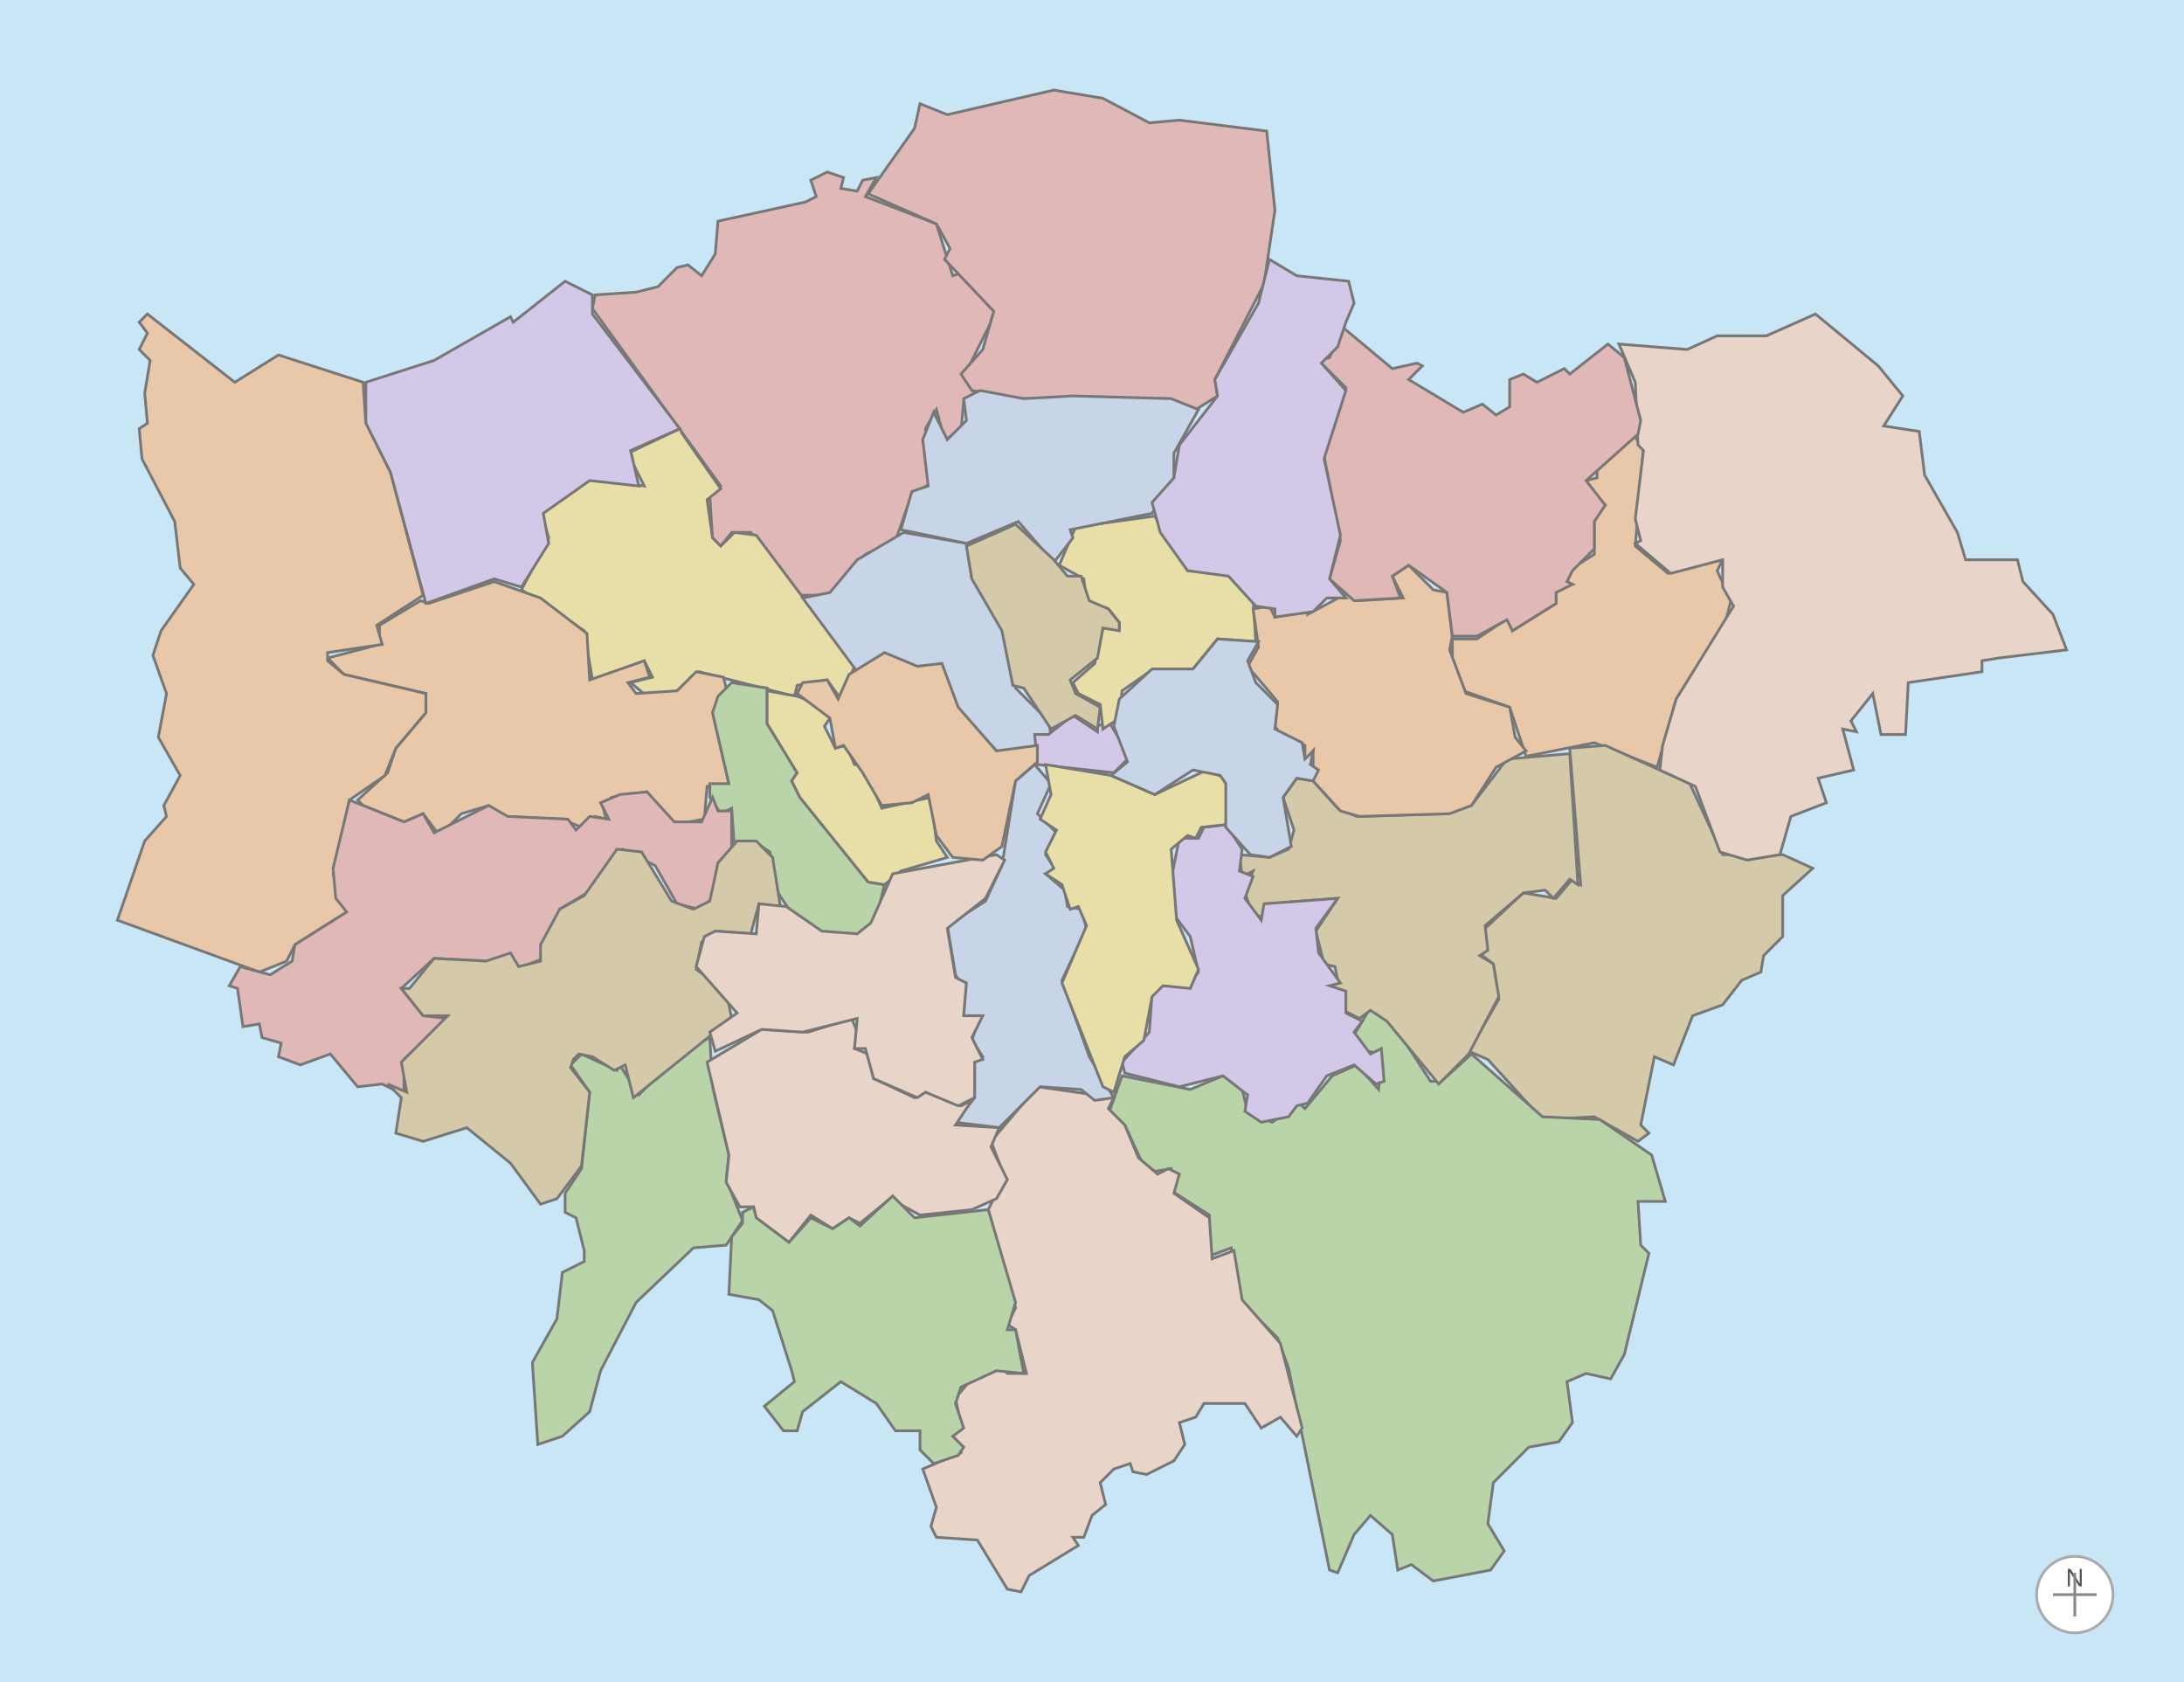
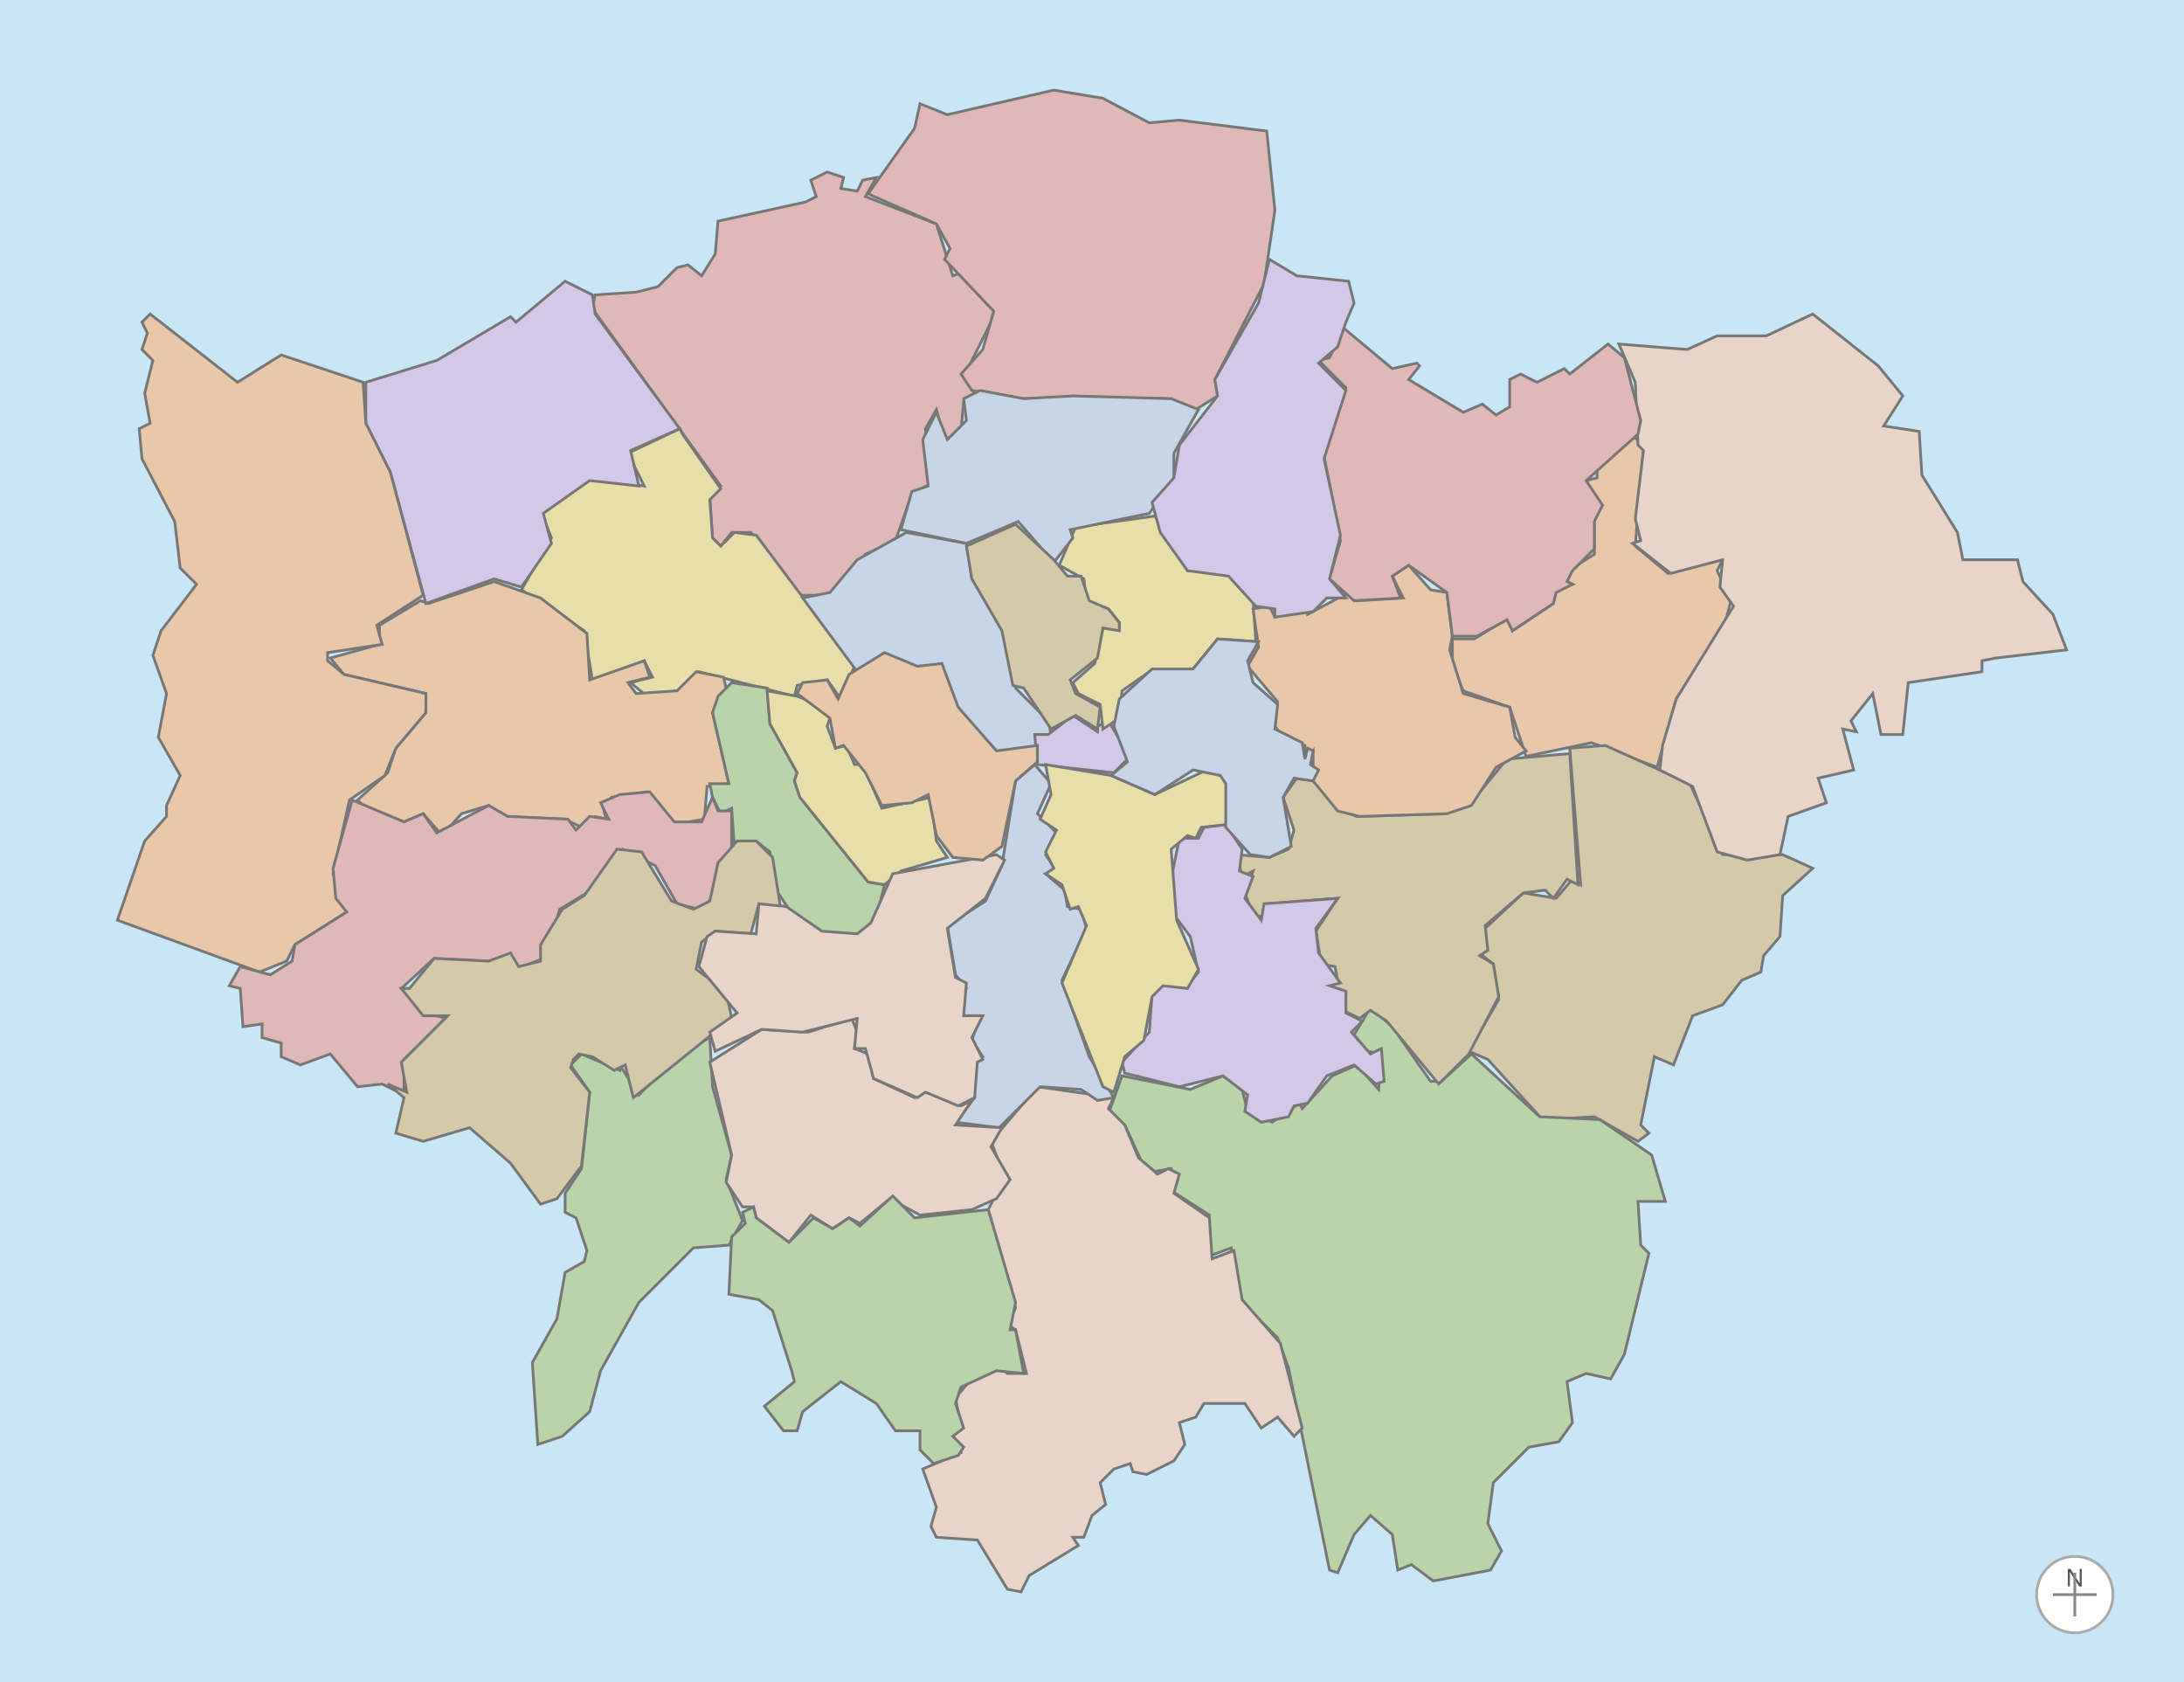
<svg xmlns="http://www.w3.org/2000/svg" viewBox="0 0 800 616">
  <rect width="800" height="616" fill="#c8e6f5" />
-   <path id="barking-and-dagenham" d="M 634,220 L 629,209 L 631,205 L 622,205 L 611,210 L 599,200 L 602,164 L 598,159 L 585,171 L 585,175 L 581,176 L 583,182 L 588,185 L 584,190 L 584,203 L 576,208 L 574,213 L 576,214 L 570,216 L 570,221 L 554,231 L 553,226 L 541,234 L 532,234 L 532,244 L 536,253 L 553,259 L 559,277 L 584,272 L 607,281 L 614,256 L 632,228 L 634,220 Z" fill="#e8c8a8" stroke="#777" stroke-width="1" />
+   <path id="barking-and-dagenham" d="M 634,220 L 629,209 L 631,205 L 621,205 L 611,210 L 599,200 L 602,164 L 598,159 L 585,171 L 585,175 L 581,176 L 583,182 L 587,185 L 584,190 L 584,203 L 576,208 L 574,213 L 576,214 L 570,216 L 569,221 L 554,231 L 553,226 L 540,234 L 532,234 L 532,244 L 536,253 L 553,259 L 559,277 L 583,272 L 607,281 L 614,256 L 632,228 L 634,220 Z" fill="#e8c8a8" stroke="#777" stroke-width="1" />
  <path id="barnet" d="M 233,107 L 218,108 L 217,113 L 264,178 L 260,182 L 261,197 L 264,200 L 268,195 L 275,195 L 293,218 L 302,218 L 306,217 L 317,203 L 328,198 L 334,181 L 341,177 L 339,157 L 343,150 L 346,161 L 352,158 L 353,147 L 357,144 L 353,138 L 365,114 L 352,100 L 349,101 L 343,82 L 317,72 L 321,65 L 316,66 L 314,70 L 308,69 L 309,65 L 303,63 L 297,66 L 299,72 L 295,74 L 263,81 L 262,93 L 257,101 L 252,97 L 248,98 L 241,105 L 233,107 Z" fill="#e0b8b8" stroke="#777" stroke-width="1" />
-   <path id="bexley" d="M 588,273 L 575,274 L 579,324 L 576,322 L 570,329 L 558,327 L 544,340 L 543,350 L 547,353 L 549,366 L 538,385 L 545,388 L 565,410 L 584,409 L 600,418 L 604,415 L 601,412 L 606,387 L 613,390 L 620,372 L 631,368 L 638,359 L 645,356 L 646,350 L 653,343 L 653,328 L 664,318 L 653,313 L 631,313 L 619,287 L 588,273 Z" fill="#d4c9a8" stroke="#777" stroke-width="1" />
-   <path id="brent" d="M 250,159 L 249,157 L 230,166 L 236,178 L 216,175 L 198,187 L 201,197 L 191,216 L 214,231 L 217,249 L 236,242 L 239,248 L 231,250 L 237,255 L 248,253 L 256,246 L 291,255 L 292,251 L 303,249 L 308,256 L 313,244 L 277,196 L 269,195 L 264,200 L 261,197 L 259,183 L 264,179 L 250,159 Z" fill="#e8dfa8" stroke="#777" stroke-width="1" />
-   <path id="bromley" d="M 472,501 L 487,575 L 490,576 L 496,562 L 502,555 L 510,562 L 512,575 L 517,573 L 525,579 L 546,575 L 551,568 L 545,558 L 547,543 L 560,530 L 571,528 L 576,521 L 574,506 L 581,503 L 590,505 L 595,496 L 604,459 L 601,456 L 600,440 L 610,440 L 605,423 L 586,410 L 565,409 L 539,386 L 528,396 L 524,396 L 511,376 L 502,369 L 496,379 L 501,385 L 506,386 L 505,399 L 497,390 L 488,394 L 478,406 L 476,404 L 466,411 L 457,407 L 455,399 L 448,394 L 436,399 L 411,394 L 406,408 L 412,412 L 418,425 L 423,429 L 429,428 L 429,436 L 443,445 L 443,460 L 451,457 L 454,476 L 468,490 L 472,501 Z" fill="#b8d4a8" stroke="#777" stroke-width="1" />
-   <path id="camden" d="M 354,199 L 331,195 L 314,205 L 304,217 L 294,219 L 314,246 L 323,240 L 335,245 L 345,243 L 350,259 L 366,276 L 380,273 L 380,269 L 385,269 L 384,264 L 372,252 L 367,230 L 356,212 L 354,199 Z" fill="#c8d4e8" stroke="#777" stroke-width="1" />
+   <path id="bexley" d="M 588,273 L 575,274 L 579,324 L 576,322 L 570,329 L 558,327 L 544,340 L 543,350 L 547,353 L 549,366 L 538,385 L 545,388 L 565,410 L 584,409 L 600,418 L 604,415 L 601,412 L 606,387 L 613,390 L 620,372 L 631,368 L 638,359 L 645,356 L 646,350 L 652,343 L 653,328 L 664,318 L 653,313 L 631,313 L 619,287 L 588,273 Z" fill="#d4c9a8" stroke="#777" stroke-width="1" />
+   <path id="brent" d="M 250,159 L 249,157 L 230,166 L 236,178 L 216,175 L 198,187 L 202,197 L 191,216 L 214,231 L 217,249 L 236,242 L 239,248 L 231,250 L 237,255 L 248,253 L 256,246 L 291,255 L 292,251 L 303,249 L 308,256 L 313,244 L 277,196 L 269,195 L 264,200 L 261,197 L 260,183 L 264,179 L 250,159 Z" fill="#e8dfa8" stroke="#777" stroke-width="1" />
+   <path id="bromley" d="M 472,501 L 487,575 L 490,576 L 496,562 L 502,555 L 510,562 L 512,575 L 517,573 L 525,579 L 546,575 L 550,568 L 545,558 L 547,543 L 560,530 L 571,528 L 576,521 L 574,506 L 581,503 L 590,505 L 595,496 L 604,459 L 601,456 L 600,440 L 610,440 L 605,423 L 586,410 L 564,409 L 539,386 L 528,396 L 524,396 L 510,376 L 502,369 L 496,379 L 501,385 L 506,386 L 505,399 L 497,390 L 488,394 L 477,406 L 476,404 L 466,411 L 457,407 L 455,399 L 448,394 L 436,399 L 411,394 L 406,408 L 412,412 L 418,425 L 423,429 L 429,428 L 429,436 L 443,445 L 443,460 L 451,457 L 454,476 L 468,490 L 472,501 Z" fill="#b8d4a8" stroke="#777" stroke-width="1" />
+   <path id="camden" d="M 354,199 L 332,195 L 314,205 L 304,217 L 294,219 L 314,246 L 323,240 L 335,245 L 345,243 L 350,259 L 366,276 L 380,273 L 380,269 L 385,269 L 384,264 L 372,252 L 367,230 L 356,212 L 354,199 Z" fill="#c8d4e8" stroke="#777" stroke-width="1" />
  <path id="city-of-london" d="M 402,266 L 402,268 L 393,262 L 384,269 L 379,269 L 380,280 L 408,283 L 413,278 L 412,274 L 406,264 L 402,266 Z" fill="#d4c8e8" stroke="#777" stroke-width="1" />
-   <path id="croydon" d="M 475,526 L 477,523 L 469,492 L 455,476 L 452,458 L 444,461 L 443,446 L 430,437 L 432,430 L 428,428 L 424,430 L 417,424 L 412,412 L 406,406 L 408,402 L 380,398 L 363,418 L 368,431 L 362,443 L 372,479 L 369,485 L 372,487 L 376,503 L 369,503 L 367,501 L 355,506 L 350,512 L 352,522 L 348,526 L 352,532 L 338,538 L 343,552 L 341,559 L 343,563 L 358,564 L 369,582 L 374,583 L 377,577 L 395,566 L 393,563 L 397,563 L 400,555 L 405,551 L 403,543 L 408,538 L 414,536 L 415,539 L 420,540 L 430,535 L 434,529 L 432,521 L 438,519 L 441,514 L 456,514 L 462,523 L 469,519 L 475,526 Z" fill="#e8d4c8" stroke="#777" stroke-width="1" />
-   <path id="ealing" d="M 154,220 L 139,229 L 139,236 L 120,241 L 126,247 L 156,254 L 156,261 L 145,274 L 142,283 L 131,293 L 133,295 L 148,301 L 155,298 L 161,306 L 169,298 L 179,295 L 185,299 L 206,300 L 213,303 L 218,299 L 222,300 L 221,296 L 224,292 L 237,290 L 247,302 L 258,300 L 259,288 L 267,287 L 261,261 L 266,252 L 265,248 L 255,246 L 248,253 L 233,254 L 230,250 L 238,248 L 236,242 L 216,249 L 215,232 L 198,219 L 181,213 L 157,221 L 154,220 Z" fill="#e8c8a8" stroke="#777" stroke-width="1" />
+   <path id="croydon" d="M 474,526 L 477,523 L 469,492 L 455,476 L 452,458 L 444,461 L 443,446 L 430,437 L 432,430 L 428,428 L 424,430 L 417,424 L 412,412 L 406,406 L 408,402 L 380,398 L 363,418 L 368,431 L 362,443 L 372,479 L 369,485 L 372,487 L 376,503 L 369,503 L 367,501 L 355,506 L 350,512 L 352,522 L 348,526 L 352,532 L 338,538 L 343,552 L 341,559 L 343,563 L 358,564 L 369,582 L 374,583 L 377,577 L 395,566 L 393,563 L 397,563 L 400,555 L 405,551 L 403,543 L 408,538 L 414,536 L 415,539 L 420,540 L 430,535 L 434,529 L 432,521 L 438,519 L 441,514 L 456,514 L 462,523 L 468,519 L 474,526 Z" fill="#e8d4c8" stroke="#777" stroke-width="1" />
+   <path id="ealing" d="M 154,220 L 139,229 L 139,236 L 121,241 L 126,247 L 156,254 L 156,261 L 145,274 L 142,283 L 131,293 L 133,295 L 148,301 L 155,298 L 162,306 L 169,298 L 179,295 L 185,299 L 207,300 L 213,303 L 218,299 L 222,300 L 221,296 L 224,292 L 237,290 L 247,302 L 258,300 L 259,288 L 267,287 L 261,261 L 266,252 L 265,248 L 255,246 L 248,253 L 233,254 L 230,250 L 238,248 L 236,242 L 216,249 L 215,232 L 198,219 L 181,213 L 157,221 L 154,220 Z" fill="#e8c8a8" stroke="#777" stroke-width="1" />
  <path id="enfield" d="M 464,48 L 432,44 L 421,45 L 404,36 L 386,33 L 347,42 L 337,38 L 335,47 L 318,71 L 343,82 L 348,91 L 346,95 L 364,114 L 360,128 L 352,137 L 356,143 L 374,146 L 427,146 L 438,150 L 446,145 L 445,139 L 463,104 L 467,77 L 464,48 Z" fill="#e0b8b8" stroke="#777" stroke-width="1" />
-   <path id="greenwich" d="M 538,386 L 549,365 L 547,353 L 542,350 L 545,348 L 544,339 L 558,327 L 566,326 L 569,329 L 575,322 L 578,324 L 575,276 L 552,278 L 539,295 L 529,298 L 497,299 L 490,296 L 481,286 L 475,285 L 470,292 L 474,304 L 472,311 L 465,314 L 454,313 L 455,321 L 459,319 L 456,327 L 459,335 L 463,336 L 464,331 L 490,329 L 482,341 L 485,353 L 489,354 L 490,359 L 487,361 L 493,364 L 492,370 L 498,373 L 502,370 L 508,374 L 527,397 L 538,386 Z" fill="#d4c9a8" stroke="#777" stroke-width="1" />
+   <path id="greenwich" d="M 538,386 L 549,365 L 547,353 L 542,350 L 545,348 L 544,339 L 558,327 L 566,326 L 569,329 L 574,322 L 578,324 L 575,276 L 552,278 L 538,295 L 529,298 L 497,299 L 490,296 L 481,286 L 475,285 L 470,292 L 474,304 L 472,311 L 465,314 L 453,313 L 455,321 L 459,319 L 456,327 L 459,335 L 463,336 L 464,331 L 490,329 L 482,341 L 484,353 L 489,354 L 490,359 L 487,361 L 493,364 L 492,370 L 498,373 L 502,370 L 508,374 L 527,397 L 538,386 Z" fill="#d4c9a8" stroke="#777" stroke-width="1" />
  <path id="hackney" d="M 394,193 L 388,207 L 397,212 L 398,220 L 406,223 L 410,228 L 410,230 L 404,230 L 401,243 L 393,250 L 395,254 L 403,258 L 404,267 L 410,263 L 411,253 L 421,246 L 437,245 L 446,234 L 460,235 L 459,219 L 450,210 L 435,209 L 423,189 L 394,193 Z" fill="#e8dfa8" stroke="#777" stroke-width="1" />
-   <path id="hammersmith-and-fulham" d="M 281,252 L 268,250 L 263,255 L 261,261 L 267,287 L 260,287 L 260,292 L 264,298 L 268,296 L 269,310 L 276,308 L 282,312 L 285,327 L 291,336 L 302,342 L 315,342 L 321,336 L 324,324 L 318,323 L 293,292 L 290,286 L 292,283 L 281,265 L 281,252 Z" fill="#b8d4a8" stroke="#777" stroke-width="1" />
-   <path id="haringey" d="M 393,145 L 375,146 L 359,143 L 353,146 L 354,154 L 347,161 L 342,151 L 338,161 L 340,178 L 334,180 L 330,194 L 354,199 L 373,191 L 386,206 L 393,197 L 392,194 L 422,188 L 430,175 L 430,166 L 439,150 L 429,146 L 393,145 Z" fill="#c8d4e8" stroke="#777" stroke-width="1" />
-   <path id="harrow" d="M 217,108 L 207,103 L 188,118 L 187,116 L 159,132 L 134,140 L 134,155 L 143,173 L 156,221 L 181,212 L 191,215 L 201,199 L 199,188 L 216,176 L 234,178 L 231,165 L 249,157 L 217,115 L 217,108 Z" fill="#d4c8e8" stroke="#777" stroke-width="1" />
-   <path id="havering" d="M 609,273 L 608,282 L 621,288 L 630,312 L 640,315 L 652,313 L 656,299 L 669,294 L 666,285 L 679,282 L 675,267 L 680,268 L 678,264 L 686,254 L 689,269 L 698,269 L 699,250 L 726,246 L 726,242 L 732,241 L 757,238 L 752,225 L 741,213 L 739,205 L 720,205 L 717,195 L 705,174 L 703,158 L 690,156 L 697,145 L 688,134 L 665,115 L 647,123 L 629,123 L 618,128 L 593,126 L 599,140 L 600,163 L 602,165 L 599,190 L 601,198 L 599,199 L 612,210 L 631,205 L 631,215 L 635,222 L 614,256 L 609,273 Z" fill="#e8d4c8" stroke="#777" stroke-width="1" />
-   <path id="hillingdon" d="M 156,261 L 156,254 L 126,247 L 120,242 L 120,239 L 140,236 L 138,229 L 155,218 L 143,173 L 134,155 L 133,140 L 102,130 L 86,140 L 54,115 L 51,118 L 54,122 L 51,128 L 55,132 L 53,144 L 54,155 L 51,157 L 52,168 L 64,191 L 66,208 L 71,214 L 59,231 L 56,240 L 61,254 L 58,270 L 66,284 L 60,295 L 61,299 L 53,308 L 43,337 L 95,356 L 105,352 L 108,346 L 127,334 L 122,320 L 128,293 L 141,284 L 145,274 L 156,261 Z" fill="#e8c8a8" stroke="#777" stroke-width="1" />
-   <path id="hounslow" d="M 155,298 L 148,301 L 128,293 L 122,318 L 123,329 L 127,334 L 108,346 L 107,352 L 99,357 L 88,354 L 84,361 L 87,362 L 89,376 L 95,375 L 96,380 L 103,382 L 102,387 L 110,390 L 121,386 L 131,398 L 140,397 L 148,401 L 148,388 L 164,373 L 155,372 L 147,362 L 159,351 L 179,352 L 185,350 L 189,355 L 199,351 L 199,345 L 203,340 L 205,333 L 215,327 L 228,311 L 240,317 L 248,331 L 256,333 L 261,329 L 263,316 L 268,311 L 268,297 L 263,297 L 261,292 L 257,301 L 247,301 L 237,290 L 227,291 L 220,294 L 223,300 L 216,299 L 211,304 L 208,300 L 186,299 L 179,295 L 159,305 L 155,298 Z" fill="#e0b8b8" stroke="#777" stroke-width="1" />
+   <path id="hammersmith-and-fulham" d="M 281,252 L 268,250 L 263,255 L 261,261 L 267,287 L 260,287 L 261,292 L 264,298 L 268,296 L 269,310 L 277,308 L 282,312 L 285,327 L 291,336 L 302,342 L 315,342 L 321,336 L 324,324 L 318,323 L 293,292 L 291,286 L 292,283 L 282,265 L 281,252 Z" fill="#b8d4a8" stroke="#777" stroke-width="1" />
+   <path id="haringey" d="M 393,145 L 375,146 L 359,143 L 353,146 L 354,154 L 347,161 L 343,151 L 338,161 L 340,178 L 334,180 L 330,194 L 354,199 L 373,191 L 386,206 L 393,197 L 392,194 L 421,188 L 430,175 L 430,166 L 439,150 L 429,146 L 393,145 Z" fill="#c8d4e8" stroke="#777" stroke-width="1" />
+   <path id="harrow" d="M 217,108 L 207,103 L 189,118 L 187,116 L 160,132 L 134,140 L 134,155 L 143,173 L 156,221 L 181,212 L 191,215 L 202,199 L 199,188 L 216,176 L 234,178 L 231,165 L 249,157 L 218,115 L 217,108 Z" fill="#d4c8e8" stroke="#777" stroke-width="1" />
+   <path id="havering" d="M 609,273 L 608,282 L 620,288 L 629,312 L 640,315 L 652,313 L 655,299 L 669,294 L 666,285 L 679,282 L 675,267 L 680,268 L 678,264 L 686,254 L 689,269 L 697,269 L 699,250 L 726,246 L 726,242 L 731,241 L 757,238 L 752,225 L 741,213 L 739,205 L 719,205 L 717,195 L 704,174 L 703,158 L 690,156 L 697,145 L 688,134 L 664,115 L 647,123 L 629,123 L 618,128 L 593,126 L 599,140 L 600,163 L 602,165 L 599,190 L 601,198 L 598,199 L 612,210 L 631,205 L 630,215 L 635,222 L 614,256 L 609,273 Z" fill="#e8d4c8" stroke="#777" stroke-width="1" />
+   <path id="hillingdon" d="M 156,261 L 156,254 L 126,247 L 120,242 L 120,239 L 140,236 L 138,229 L 155,218 L 143,173 L 134,155 L 133,140 L 103,130 L 87,140 L 55,115 L 52,118 L 54,122 L 52,128 L 56,132 L 53,144 L 55,155 L 51,157 L 52,168 L 64,191 L 66,208 L 72,214 L 59,231 L 56,240 L 61,254 L 58,270 L 66,284 L 61,295 L 61,299 L 53,308 L 43,337 L 95,356 L 105,352 L 108,346 L 127,334 L 122,320 L 128,293 L 141,284 L 145,274 L 156,261 Z" fill="#e8c8a8" stroke="#777" stroke-width="1" />
+   <path id="hounslow" d="M 155,298 L 148,301 L 129,293 L 122,318 L 123,329 L 127,334 L 108,346 L 107,352 L 99,357 L 88,354 L 84,361 L 88,362 L 89,376 L 96,375 L 96,380 L 103,382 L 103,387 L 110,390 L 121,386 L 131,398 L 140,397 L 148,401 L 148,388 L 164,373 L 155,371 L 147,362 L 159,351 L 179,352 L 185,350 L 189,355 L 199,351 L 199,345 L 203,340 L 205,333 L 215,327 L 228,311 L 240,317 L 248,331 L 256,333 L 261,329 L 263,316 L 268,311 L 268,297 L 263,297 L 261,292 L 257,301 L 247,301 L 238,290 L 227,291 L 220,294 L 223,300 L 216,299 L 211,304 L 208,300 L 186,299 L 179,295 L 160,305 L 155,298 Z" fill="#e0b8b8" stroke="#777" stroke-width="1" />
  <path id="islington" d="M 386,205 L 372,192 L 354,200 L 356,212 L 367,231 L 371,251 L 375,252 L 385,267 L 394,262 L 402,267 L 403,259 L 394,254 L 392,249 L 402,241 L 404,230 L 410,231 L 410,228 L 406,223 L 399,220 L 396,211 L 391,211 L 386,205 Z" fill="#d4c9a8" stroke="#777" stroke-width="1" />
-   <path id="kensington-and-chelsea" d="M 292,255 L 281,253 L 281,265 L 292,283 L 290,286 L 293,292 L 318,323 L 324,324 L 330,319 L 347,314 L 343,308 L 341,292 L 323,296 L 316,280 L 313,280 L 310,273 L 306,274 L 302,266 L 304,263 L 300,258 L 292,255 Z" fill="#e8dfa8" stroke="#777" stroke-width="1" />
-   <path id="kingston-upon-thames" d="M 220,502 L 233,477 L 254,457 L 266,456 L 272,447 L 266,432 L 267,423 L 261,398 L 260,380 L 250,385 L 234,401 L 227,390 L 226,392 L 213,386 L 209,390 L 216,400 L 213,428 L 207,437 L 207,444 L 211,446 L 214,458 L 214,462 L 206,466 L 204,483 L 195,499 L 197,529 L 206,526 L 216,517 L 220,502 Z" fill="#b8d4a8" stroke="#777" stroke-width="1" />
-   <path id="lambeth" d="M 399,387 L 389,359 L 398,340 L 396,333 L 391,332 L 390,326 L 383,320 L 387,319 L 383,313 L 387,305 L 380,298 L 385,287 L 379,280 L 372,286 L 367,317 L 361,330 L 347,339 L 350,357 L 353,362 L 351,368 L 353,372 L 359,372 L 356,381 L 360,387 L 357,388 L 357,402 L 350,411 L 366,413 L 381,398 L 396,399 L 401,403 L 408,402 L 399,387 Z" fill="#c8d4e8" stroke="#777" stroke-width="1" />
-   <path id="lewisham" d="M 475,405 L 479,404 L 486,394 L 496,390 L 504,397 L 507,396 L 506,384 L 502,386 L 496,378 L 499,374 L 493,371 L 493,363 L 487,361 L 491,360 L 483,349 L 482,340 L 490,329 L 463,331 L 462,337 L 456,329 L 459,321 L 454,319 L 455,311 L 449,302 L 441,303 L 439,307 L 432,307 L 429,322 L 430,335 L 436,343 L 439,356 L 435,361 L 426,361 L 422,364 L 421,378 L 411,389 L 412,393 L 432,398 L 448,394 L 457,401 L 456,407 L 462,411 L 472,409 L 475,405 Z" fill="#d4c8e8" stroke="#777" stroke-width="1" />
-   <path id="merton" d="M 356,403 L 352,405 L 340,399 L 335,402 L 320,395 L 318,386 L 313,384 L 314,378 L 312,373 L 296,378 L 279,377 L 259,389 L 267,423 L 266,433 L 271,442 L 276,442 L 277,446 L 289,455 L 297,445 L 305,450 L 311,446 L 315,448 L 326,439 L 337,445 L 356,443 L 365,439 L 369,432 L 363,420 L 366,413 L 350,412 L 356,403 Z" fill="#e8d4c8" stroke="#777" stroke-width="1" />
-   <path id="newham" d="M 532,233 L 530,217 L 525,216 L 516,207 L 510,211 L 514,219 L 497,220 L 494,217 L 479,225 L 479,223 L 467,226 L 465,222 L 459,223 L 461,237 L 457,244 L 468,257 L 467,266 L 470,270 L 478,273 L 478,279 L 481,275 L 481,286 L 491,297 L 498,299 L 531,298 L 539,295 L 548,281 L 559,275 L 555,270 L 553,259 L 537,254 L 531,238 L 532,233 Z" fill="#e8c8a8" stroke="#777" stroke-width="1" />
-   <path id="redbridge" d="M 554,231 L 570,221 L 570,217 L 576,214 L 574,213 L 576,209 L 584,201 L 584,191 L 588,185 L 581,176 L 600,159 L 601,154 L 595,131 L 589,126 L 575,137 L 573,135 L 563,140 L 558,137 L 553,139 L 553,149 L 548,152 L 543,148 L 536,151 L 516,139 L 521,134 L 519,133 L 510,135 L 492,120 L 487,131 L 483,132 L 493,142 L 485,167 L 491,198 L 487,212 L 496,220 L 513,219 L 510,211 L 516,207 L 530,217 L 532,233 L 541,233 L 552,227 L 554,231 Z" fill="#e0b8b8" stroke="#777" stroke-width="1" />
-   <path id="richmond-upon-thames" d="M 155,372 L 164,372 L 147,389 L 149,400 L 142,397 L 147,402 L 145,415 L 155,418 L 171,413 L 187,426 L 198,441 L 204,439 L 213,427 L 216,400 L 209,391 L 210,388 L 212,386 L 217,387 L 225,392 L 229,390 L 232,402 L 268,373 L 266,363 L 255,355 L 257,345 L 262,341 L 275,342 L 278,331 L 286,333 L 283,314 L 277,308 L 270,308 L 263,316 L 260,330 L 254,333 L 246,330 L 235,312 L 226,311 L 214,328 L 205,333 L 198,346 L 198,352 L 190,354 L 187,349 L 178,352 L 159,351 L 150,362 L 147,362 L 155,372 Z" fill="#d4c9a8" stroke="#777" stroke-width="1" />
-   <path id="southwark" d="M 407,284 L 383,280 L 385,291 L 381,300 L 387,304 L 383,312 L 386,318 L 383,320 L 389,324 L 392,333 L 395,332 L 398,339 L 389,360 L 404,398 L 408,400 L 412,387 L 419,381 L 422,365 L 426,361 L 436,362 L 439,355 L 431,337 L 429,311 L 435,306 L 438,307 L 440,303 L 449,302 L 450,290 L 449,285 L 442,282 L 423,291 L 407,284 Z" fill="#e8dfa8" stroke="#777" stroke-width="1" />
-   <path id="sutton" d="M 290,502 L 291,506 L 280,515 L 287,524 L 292,524 L 294,517 L 308,506 L 321,514 L 328,524 L 337,524 L 337,531 L 342,536 L 351,533 L 353,530 L 349,526 L 353,523 L 350,514 L 352,508 L 365,502 L 375,503 L 372,487 L 369,487 L 372,477 L 362,443 L 335,446 L 327,438 L 315,449 L 311,446 L 305,450 L 297,446 L 289,455 L 277,446 L 276,442 L 272,444 L 272,448 L 268,453 L 267,474 L 278,476 L 283,480 L 290,502 Z" fill="#b8d4a8" stroke="#777" stroke-width="1" />
-   <path id="tower-hamlets" d="M 475,285 L 481,286 L 483,282 L 480,280 L 481,275 L 478,278 L 477,272 L 467,267 L 468,258 L 460,250 L 457,242 L 461,235 L 446,234 L 437,245 L 422,245 L 410,256 L 408,266 L 413,279 L 407,284 L 423,291 L 437,282 L 447,284 L 449,287 L 449,303 L 458,313 L 465,314 L 473,310 L 470,292 L 475,285 Z" fill="#c8d4e8" stroke="#777" stroke-width="1" />
-   <path id="waltham-forest" d="M 493,118 L 496,111 L 494,103 L 475,101 L 465,95 L 461,111 L 445,139 L 446,145 L 432,163 L 430,175 L 422,184 L 425,195 L 435,209 L 450,211 L 460,222 L 467,223 L 467,226 L 481,224 L 486,219 L 493,219 L 487,212 L 491,196 L 485,168 L 493,143 L 484,133 L 490,127 L 493,118 Z" fill="#d4c8e8" stroke="#777" stroke-width="1" />
-   <path id="wandsworth" d="M 357,402 L 357,389 L 360,388 L 356,380 L 360,372 L 353,372 L 354,360 L 350,358 L 347,340 L 361,329 L 368,315 L 365,313 L 327,320 L 319,338 L 314,342 L 301,341 L 288,332 L 278,331 L 277,342 L 262,341 L 258,343 L 255,354 L 270,371 L 260,378 L 262,385 L 279,377 L 294,378 L 314,373 L 313,384 L 317,384 L 320,395 L 336,402 L 339,400 L 351,405 L 357,402 Z" fill="#e8d4c8" stroke="#777" stroke-width="1" />
-   <path id="westminster" d="M 380,273 L 365,275 L 351,259 L 345,243 L 336,244 L 324,239 L 311,247 L 307,256 L 303,249 L 294,250 L 292,254 L 304,263 L 306,274 L 309,273 L 316,283 L 323,295 L 334,294 L 340,291 L 343,306 L 349,314 L 360,315 L 367,310 L 372,286 L 380,279 L 380,273 Z" fill="#e8c8a8" stroke="#777" stroke-width="1" />
+   <path id="kensington-and-chelsea" d="M 292,255 L 281,253 L 282,265 L 292,283 L 291,286 L 293,292 L 318,323 L 324,324 L 330,319 L 347,314 L 343,308 L 341,292 L 323,296 L 316,280 L 313,280 L 310,273 L 306,274 L 303,266 L 304,263 L 300,258 L 292,255 Z" fill="#e8dfa8" stroke="#777" stroke-width="1" />
+   <path id="kingston-upon-thames" d="M 220,502 L 234,477 L 254,457 L 267,456 L 272,447 L 266,432 L 268,423 L 261,398 L 260,380 L 250,385 L 234,401 L 227,390 L 227,392 L 213,386 L 209,390 L 216,400 L 213,428 L 207,437 L 207,444 L 211,446 L 215,458 L 214,462 L 207,466 L 204,483 L 195,499 L 197,529 L 206,526 L 216,517 L 220,502 Z" fill="#b8d4a8" stroke="#777" stroke-width="1" />
+   <path id="lambeth" d="M 399,387 L 389,359 L 398,340 L 396,333 L 391,332 L 390,326 L 383,320 L 387,319 L 383,313 L 387,305 L 380,298 L 385,287 L 379,280 L 372,286 L 367,317 L 361,330 L 347,339 L 350,357 L 354,362 L 351,368 L 353,372 L 359,372 L 356,381 L 360,387 L 357,388 L 357,402 L 350,411 L 366,413 L 381,398 L 396,399 L 402,403 L 408,402 L 399,387 Z" fill="#c8d4e8" stroke="#777" stroke-width="1" />
+   <path id="lewisham" d="M 474,405 L 479,404 L 486,394 L 496,390 L 504,397 L 507,396 L 506,384 L 502,386 L 495,378 L 499,374 L 493,371 L 493,363 L 487,361 L 491,360 L 483,349 L 482,340 L 490,329 L 463,331 L 462,337 L 456,329 L 459,321 L 454,319 L 455,311 L 449,302 L 441,303 L 439,307 L 432,307 L 429,322 L 430,335 L 436,343 L 439,356 L 435,361 L 426,361 L 422,364 L 421,378 L 411,389 L 412,393 L 432,398 L 448,394 L 457,401 L 456,407 L 462,411 L 472,409 L 474,405 Z" fill="#d4c8e8" stroke="#777" stroke-width="1" />
+   <path id="merton" d="M 356,403 L 352,405 L 340,399 L 335,402 L 320,395 L 318,386 L 313,384 L 314,378 L 312,373 L 296,378 L 279,377 L 260,389 L 268,423 L 266,433 L 272,442 L 276,442 L 277,446 L 289,455 L 297,445 L 305,450 L 311,446 L 315,448 L 326,439 L 337,445 L 356,443 L 365,439 L 370,432 L 363,420 L 367,413 L 350,412 L 356,403 Z" fill="#e8d4c8" stroke="#777" stroke-width="1" />
+   <path id="newham" d="M 532,233 L 530,217 L 524,216 L 516,207 L 510,211 L 514,219 L 497,220 L 494,217 L 479,225 L 479,223 L 467,226 L 465,222 L 459,223 L 461,237 L 457,244 L 468,257 L 467,266 L 470,270 L 478,273 L 478,279 L 481,275 L 481,286 L 490,297 L 498,299 L 530,298 L 539,295 L 548,281 L 559,275 L 555,270 L 553,259 L 536,254 L 531,238 L 532,233 Z" fill="#e8c8a8" stroke="#777" stroke-width="1" />
+   <path id="redbridge" d="M 554,231 L 569,221 L 570,217 L 576,214 L 574,213 L 576,209 L 584,201 L 584,191 L 587,185 L 581,176 L 600,159 L 601,154 L 595,131 L 589,126 L 575,137 L 573,135 L 563,140 L 557,137 L 553,139 L 553,149 L 548,152 L 543,148 L 536,151 L 516,139 L 520,134 L 519,133 L 510,135 L 492,120 L 487,131 L 483,132 L 493,142 L 485,167 L 491,198 L 487,212 L 496,220 L 513,219 L 510,211 L 516,207 L 530,217 L 532,233 L 541,233 L 552,227 L 554,231 Z" fill="#e0b8b8" stroke="#777" stroke-width="1" />
+   <path id="richmond-upon-thames" d="M 155,372 L 164,372 L 147,389 L 149,400 L 142,397 L 148,402 L 145,415 L 155,418 L 172,413 L 187,426 L 198,441 L 204,439 L 213,427 L 216,400 L 209,391 L 210,388 L 212,386 L 217,387 L 225,392 L 229,390 L 232,402 L 268,373 L 266,363 L 255,355 L 257,345 L 262,341 L 275,342 L 278,331 L 286,333 L 283,314 L 277,308 L 270,308 L 263,316 L 260,330 L 254,333 L 246,330 L 235,312 L 226,311 L 214,328 L 206,333 L 198,346 L 198,352 L 190,354 L 187,349 L 179,352 L 159,351 L 150,362 L 147,362 L 155,372 Z" fill="#d4c9a8" stroke="#777" stroke-width="1" />
+   <path id="southwark" d="M 407,284 L 383,280 L 385,291 L 381,300 L 387,304 L 383,312 L 386,318 L 383,320 L 389,324 L 392,333 L 395,332 L 398,339 L 389,360 L 404,398 L 408,400 L 412,387 L 419,381 L 422,365 L 426,361 L 435,362 L 439,355 L 431,337 L 429,311 L 435,306 L 438,307 L 440,303 L 449,302 L 450,290 L 449,285 L 442,282 L 423,291 L 407,284 Z" fill="#e8dfa8" stroke="#777" stroke-width="1" />
+   <path id="sutton" d="M 290,502 L 291,506 L 280,515 L 287,524 L 292,524 L 294,517 L 308,506 L 321,514 L 328,524 L 337,524 L 337,531 L 342,536 L 351,533 L 353,530 L 349,526 L 353,523 L 350,514 L 352,508 L 365,502 L 375,503 L 372,487 L 370,487 L 372,477 L 362,443 L 335,446 L 327,438 L 315,449 L 311,446 L 305,450 L 298,446 L 289,455 L 277,446 L 276,442 L 272,444 L 273,448 L 268,453 L 267,474 L 278,476 L 283,480 L 290,502 Z" fill="#b8d4a8" stroke="#777" stroke-width="1" />
+   <path id="tower-hamlets" d="M 474,285 L 481,286 L 483,282 L 480,280 L 481,275 L 479,274 L 478,278 L 477,272 L 467,267 L 468,258 L 459,250 L 457,242 L 461,235 L 446,234 L 437,245 L 422,245 L 410,256 L 408,266 L 413,279 L 407,284 L 423,291 L 437,282 L 447,284 L 449,287 L 449,303 L 458,313 L 465,314 L 473,310 L 470,292 L 474,285 Z" fill="#c8d4e8" stroke="#777" stroke-width="1" />
+   <path id="waltham-forest" d="M 493,118 L 496,111 L 494,103 L 475,101 L 465,95 L 461,111 L 445,139 L 446,145 L 432,163 L 430,175 L 422,184 L 425,195 L 435,209 L 450,211 L 460,222 L 467,223 L 467,226 L 481,224 L 486,219 L 493,219 L 487,212 L 491,196 L 485,168 L 493,143 L 483,133 L 490,127 L 493,118 Z" fill="#d4c8e8" stroke="#777" stroke-width="1" />
+   <path id="wandsworth" d="M 357,402 L 358,389 L 360,388 L 356,380 L 360,372 L 353,372 L 354,360 L 350,358 L 347,340 L 361,329 L 368,315 L 365,313 L 327,320 L 319,338 L 314,342 L 301,341 L 288,332 L 278,331 L 277,342 L 262,341 L 259,343 L 256,354 L 270,371 L 260,378 L 262,385 L 279,377 L 294,378 L 314,373 L 313,384 L 317,384 L 320,395 L 336,402 L 339,400 L 351,405 L 357,402 Z" fill="#e8d4c8" stroke="#777" stroke-width="1" />
+   <path id="westminster" d="M 380,273 L 365,275 L 351,259 L 345,243 L 336,244 L 324,239 L 311,247 L 307,256 L 303,249 L 294,250 L 292,254 L 304,263 L 306,274 L 309,273 L 317,283 L 323,295 L 334,294 L 340,291 L 343,306 L 349,314 L 360,315 L 367,310 L 372,286 L 380,279 L 380,273 Z" fill="#e8c8a8" stroke="#777" stroke-width="1" />
  <g transform="translate(760,584)">
    <circle r="14" fill="white" stroke="#aaa" stroke-width="1" />
    <text x="0" y="-3" font-family="sans-serif" font-size="9" fill="#555" text-anchor="middle">N</text>
    <line x1="0" y1="-8" x2="0" y2="8" stroke="#888" stroke-width="1" />
    <line x1="-8" y1="0" x2="8" y2="0" stroke="#888" stroke-width="1" />
  </g>
</svg>
